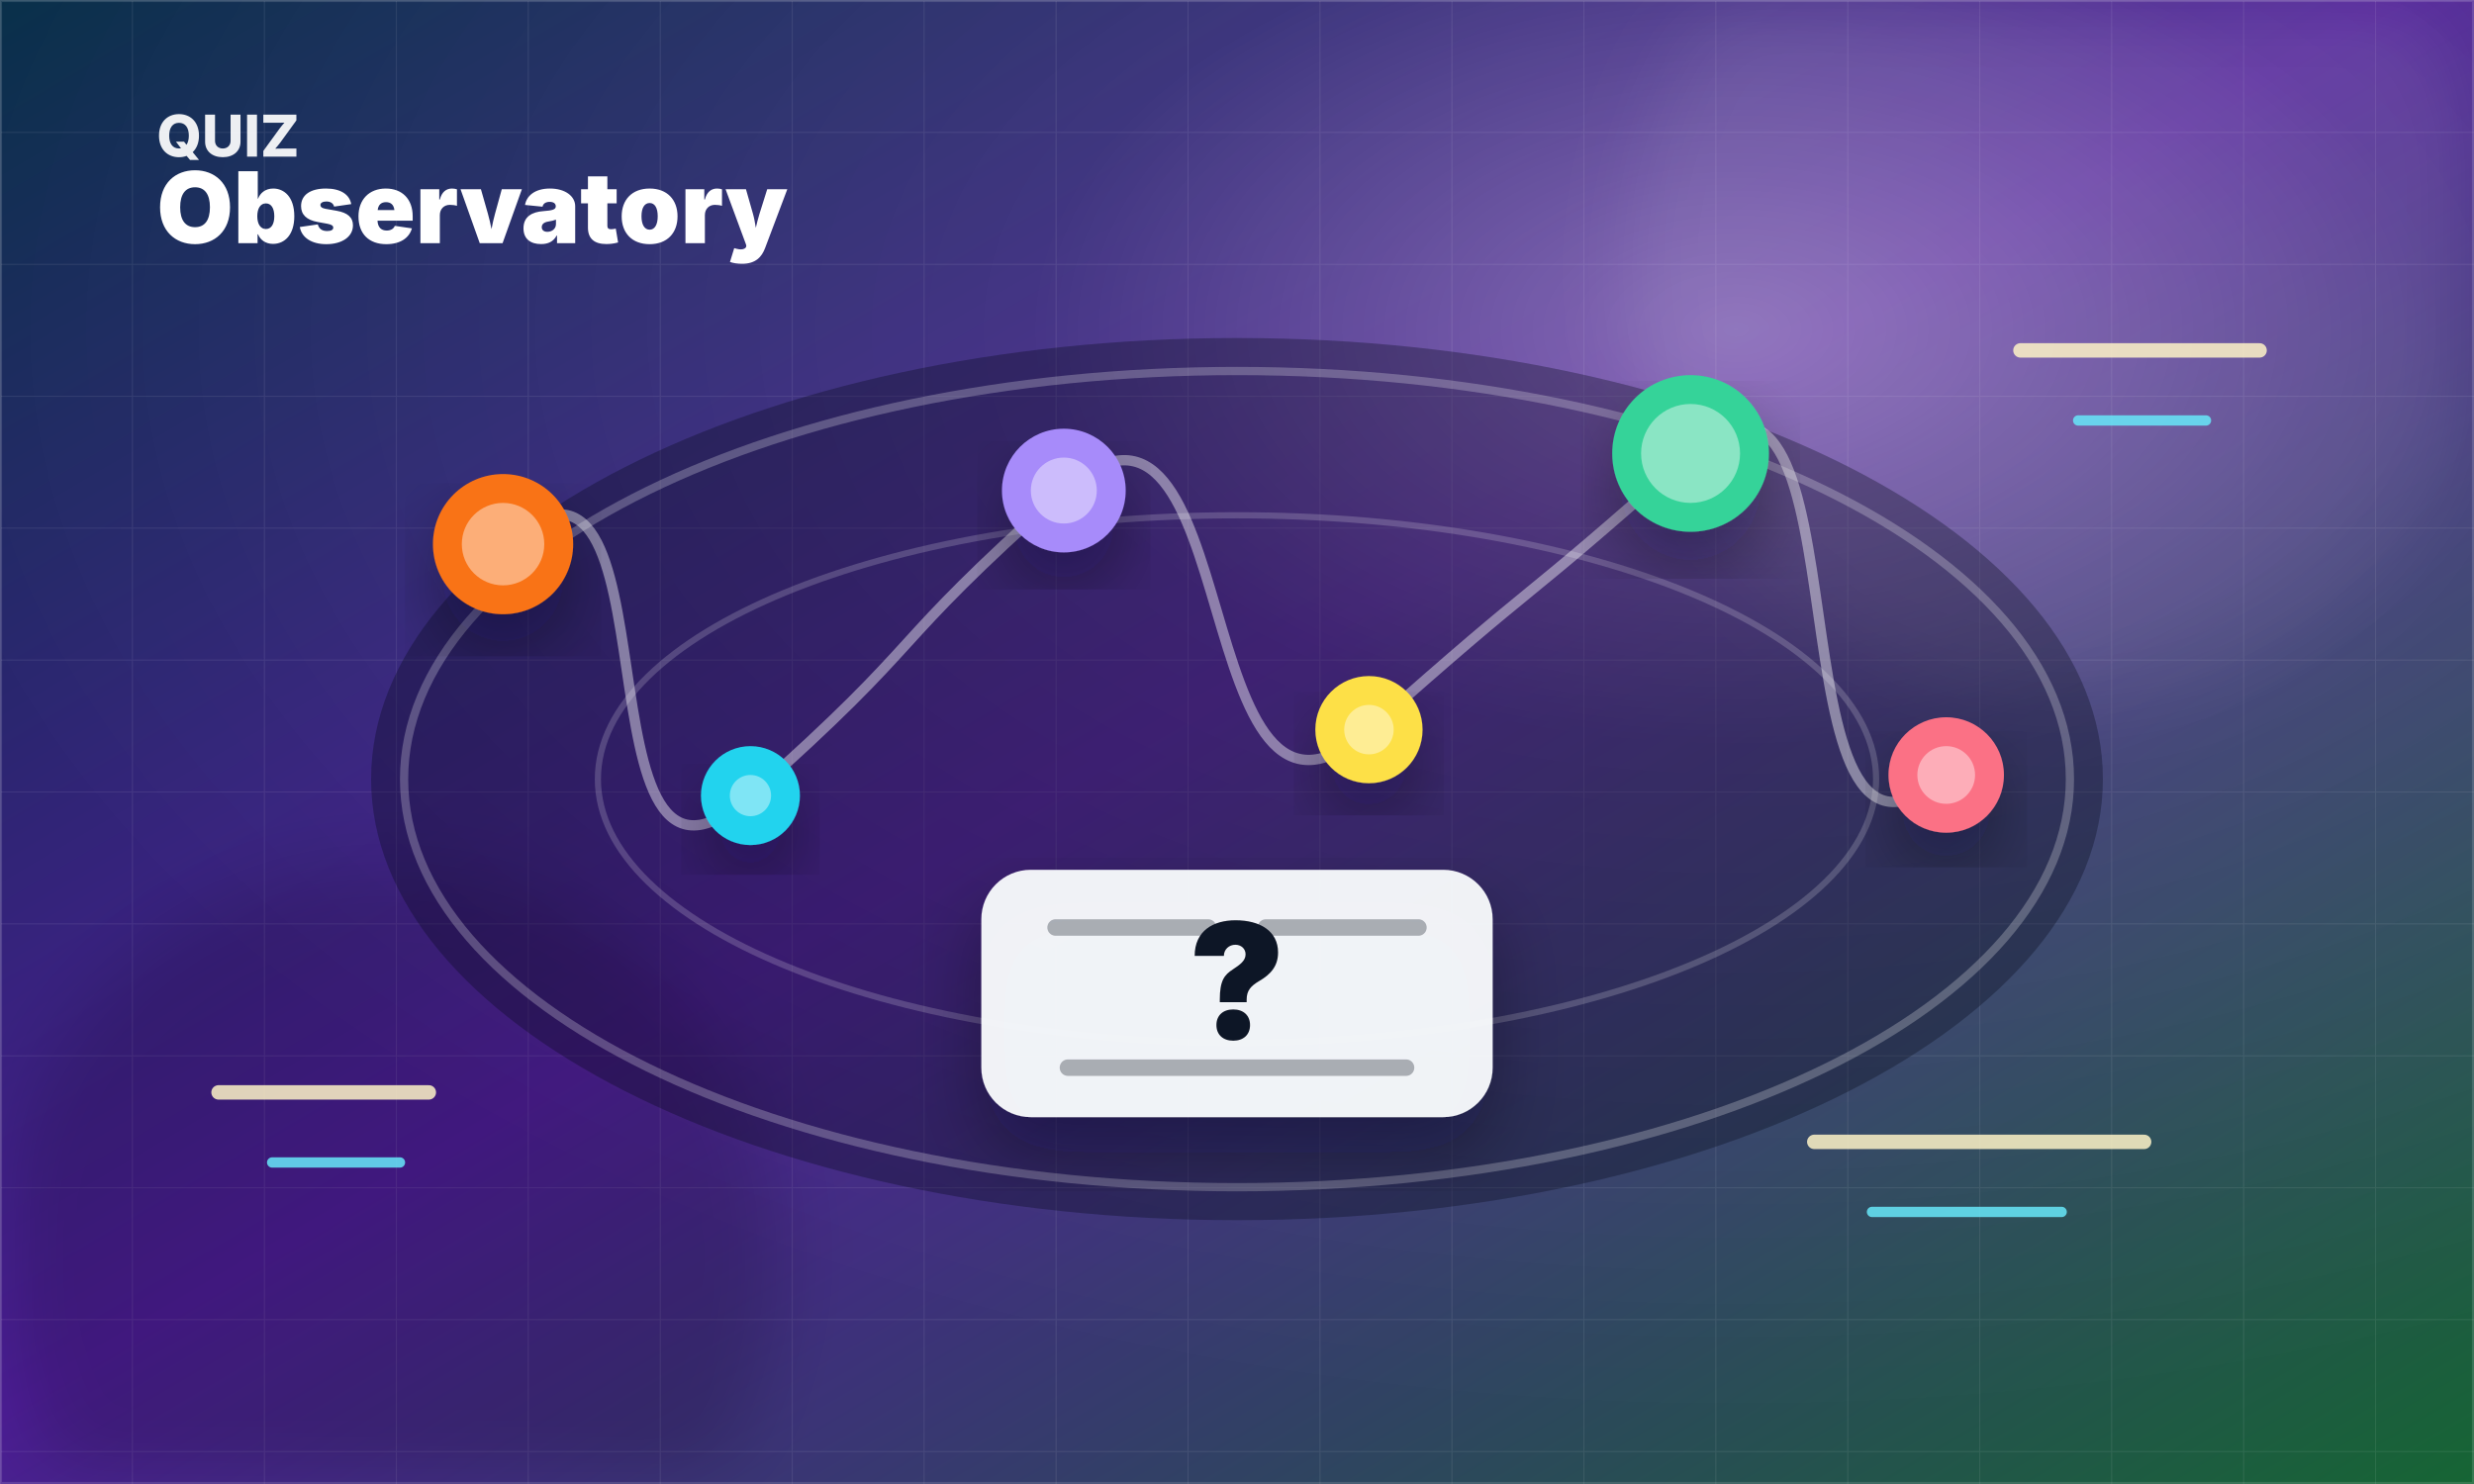
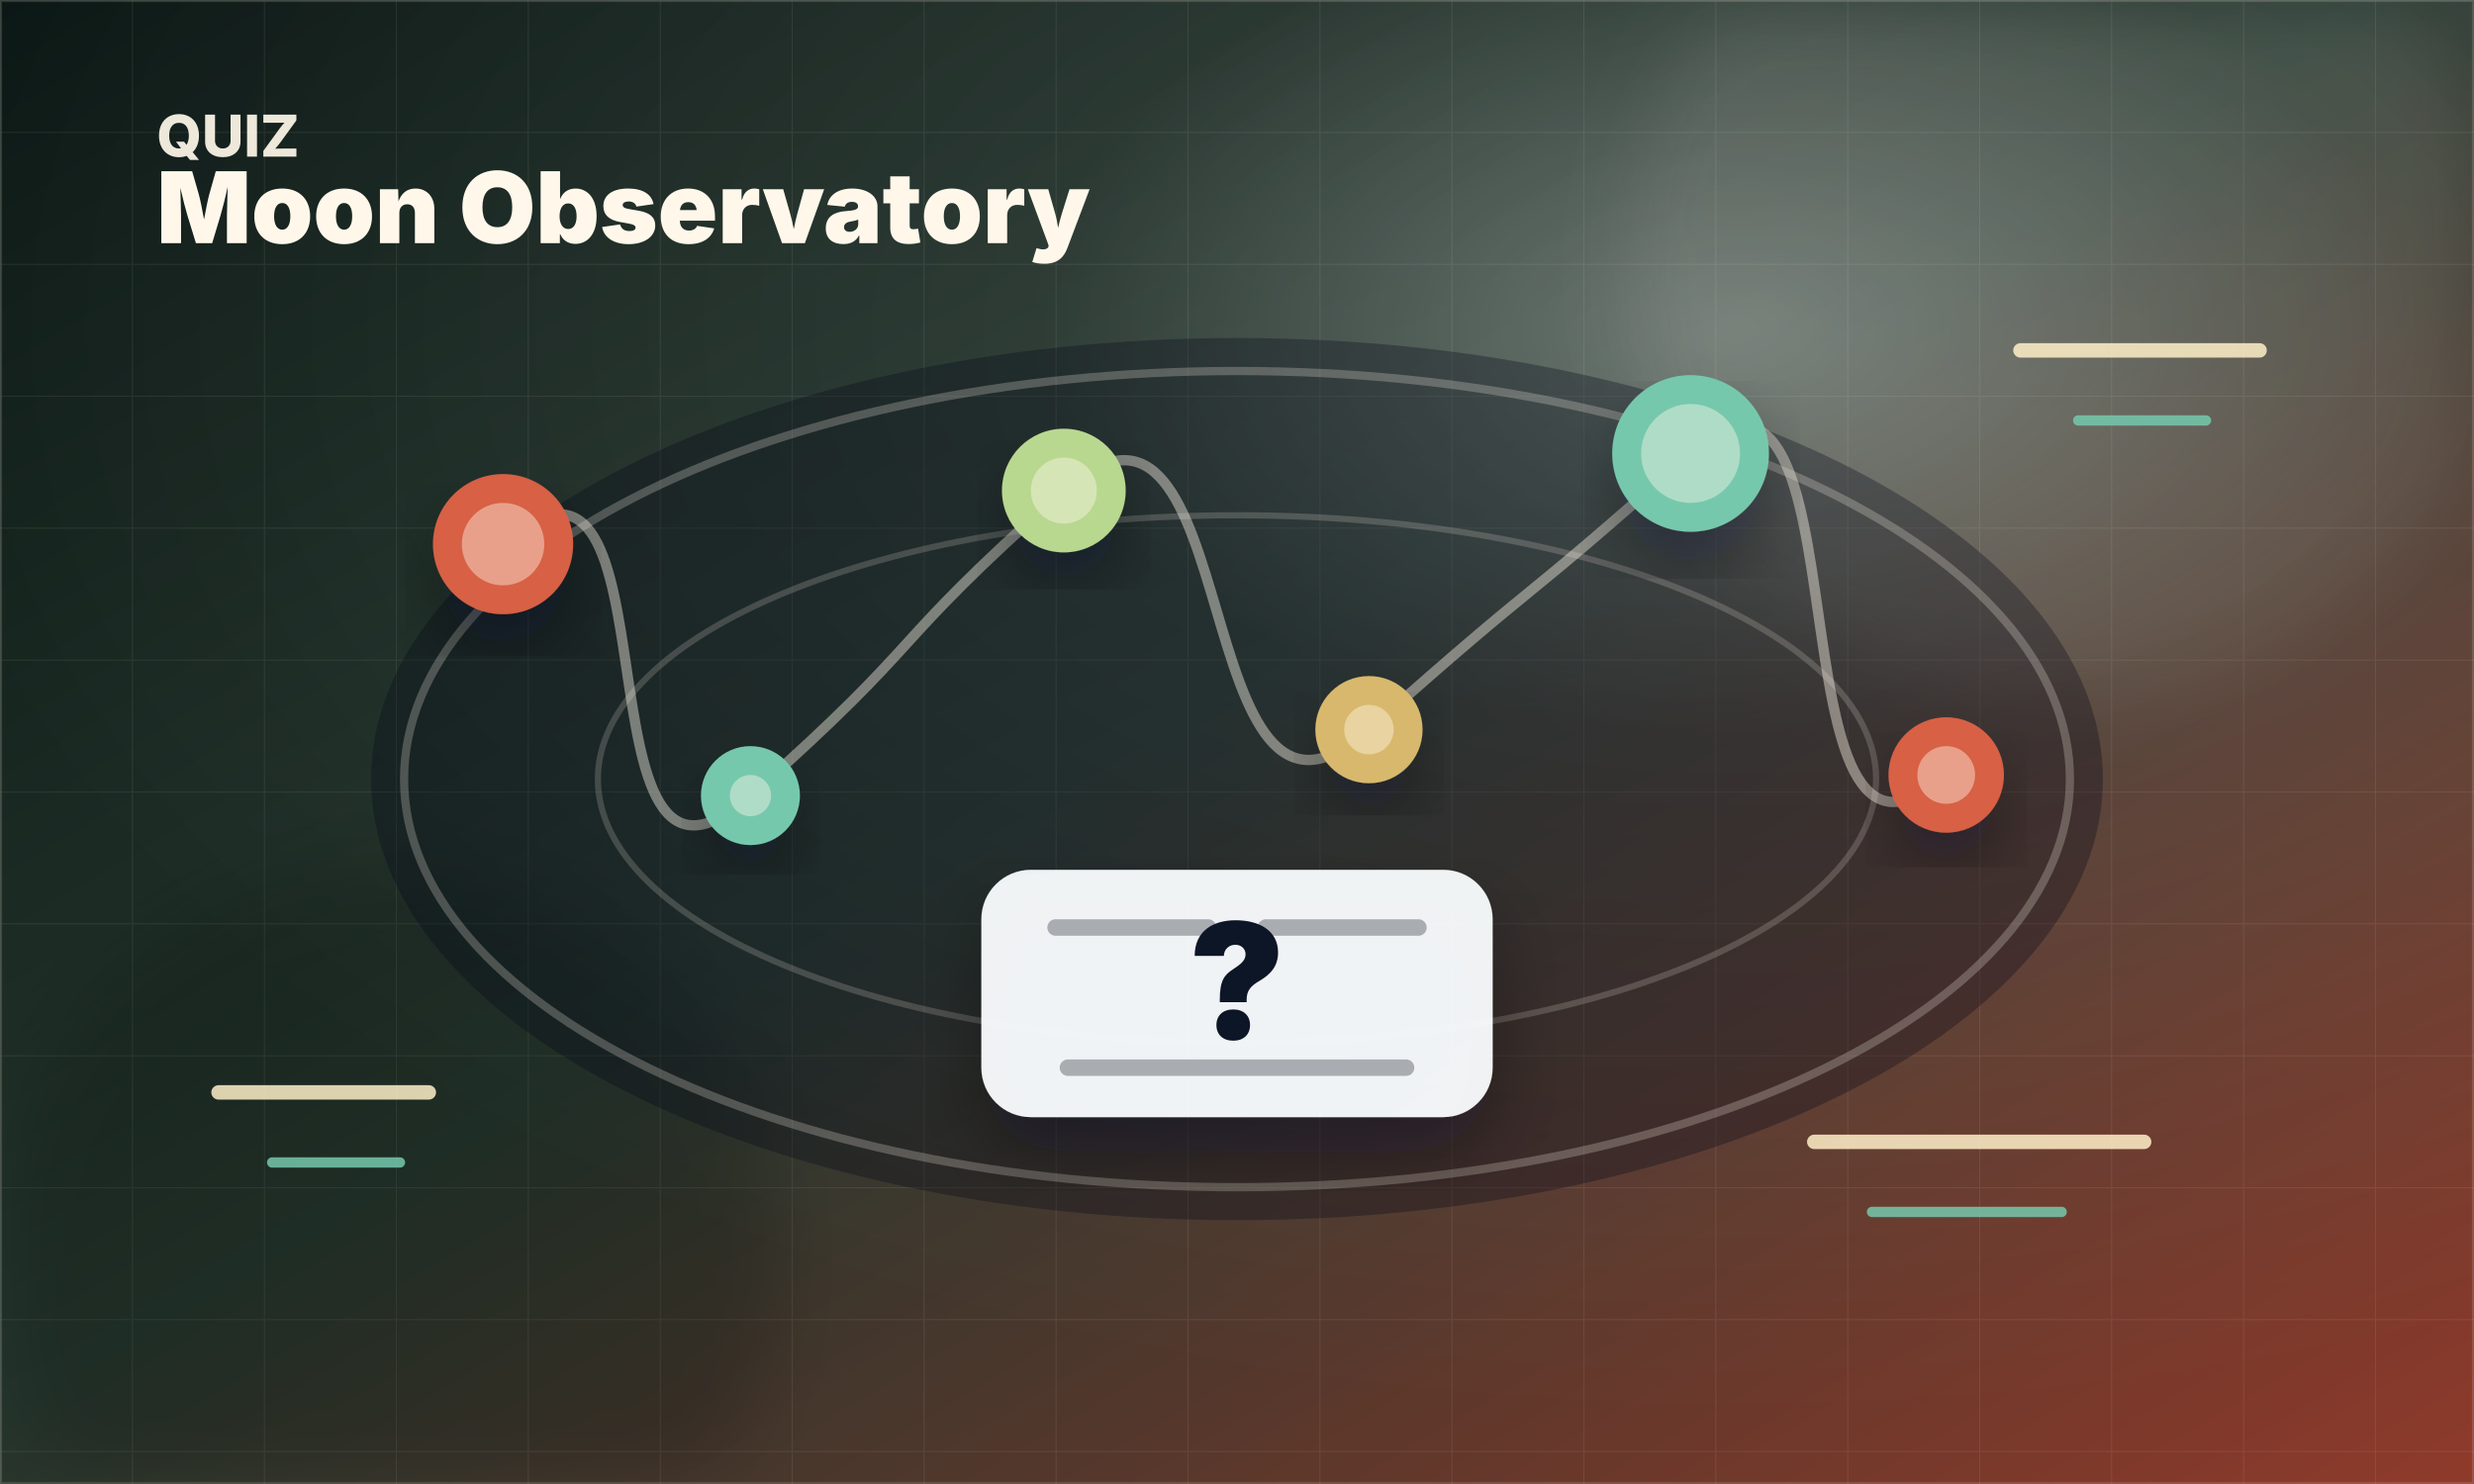
<svg xmlns="http://www.w3.org/2000/svg" viewBox="0 0 1200 720" role="img" aria-label="quiz">
  <defs>
    <linearGradient id="quiz-bg" x1="0" x2="1" y1="0" y2="1">
-       <stop offset="0%" stop-color="#082f49" />
-       <stop offset="48%" stop-color="#4c1d95" />
-       <stop offset="100%" stop-color="#166534" />
+       <stop offset="0%" stop-color="#0b1714" />
+       <stop offset="48%" stop-color="#24352c" />
+       <stop offset="100%" stop-color="#8f3a2b" />
    </linearGradient>
    <radialGradient id="quiz-glow" cx="70%" cy="22%" r="74%">
      <stop offset="0%" stop-color="#ffffff" stop-opacity=".34" />
      <stop offset="38%" stop-color="#ffffff" stop-opacity=".08" />
      <stop offset="100%" stop-color="#ffffff" stop-opacity="0" />
    </radialGradient>
    <filter id="quiz-soft" x="-30%" y="-30%" width="160%" height="160%">
      <feGaussianBlur stdDeviation="18" />
    </filter>
    <pattern id="quiz-grid" width="64" height="64" patternUnits="userSpaceOnUse">
-       <path d="M 64 0 L 0 0 0 64" fill="none" stroke="#ffffff" stroke-opacity=".08" stroke-width="1" />
+       <path d="M 64 0 L 0 0 0 64" fill="none" stroke="#fff8ea" stroke-opacity=".08" stroke-width="1" />
    </pattern>
    <filter id="quiz-shadow" x="-20%" y="-20%" width="140%" height="150%">
      <feDropShadow dx="0" dy="18" stdDeviation="18" flood-color="#020617" flood-opacity=".35" />
    </filter>
  </defs>
  <rect width="1200" height="720" fill="url(#quiz-bg)" />
  <rect width="1200" height="720" fill="url(#quiz-grid)" />
  <rect width="1200" height="720" fill="url(#quiz-glow)" />
-   <circle cx="1000" cy="130" r="210" fill="#ffffff" opacity=".08" filter="url(#quiz-soft)" />
+   <circle cx="1000" cy="130" r="210" fill="#fff8ea" opacity=".08" filter="url(#quiz-soft)" />
  <circle cx="188" cy="610" r="190" fill="#000000" opacity=".16" filter="url(#quiz-soft)" />
  <g transform="translate(140 116)">
    <ellipse cx="460" cy="262" rx="420" ry="214" fill="#020617" opacity=".32" />
-     <ellipse cx="460" cy="262" rx="404" ry="198" fill="none" stroke="#ffffff" stroke-opacity=".24" stroke-width="4" />
-     <ellipse cx="460" cy="262" rx="310" ry="128" fill="none" stroke="#ffffff" stroke-opacity=".18" stroke-width="3" />
+     <ellipse cx="460" cy="262" rx="404" ry="198" fill="none" stroke="#fff8ea" stroke-opacity=".24" stroke-width="4" />
+     <ellipse cx="460" cy="262" rx="310" ry="128" fill="none" stroke="#fff8ea" stroke-opacity=".18" stroke-width="3" />
  </g>
-   <path d="M244 264 C334 184, 274 466, 364 386" stroke="#ffffff" stroke-opacity=".42" stroke-width="5" fill="none" />
-   <path d="M364 386 C454 306, 426 318, 516 238" stroke="#ffffff" stroke-opacity=".42" stroke-width="5" fill="none" />
-   <path d="M516 238 C606 158, 574 434, 664 354" stroke="#ffffff" stroke-opacity=".42" stroke-width="5" fill="none" />
-   <path d="M664 354 C754 274, 730 300, 820 220" stroke="#ffffff" stroke-opacity=".42" stroke-width="5" fill="none" />
-   <path d="M820 220 C910 140, 854 456, 944 376" stroke="#ffffff" stroke-opacity=".42" stroke-width="5" fill="none" />
-   <circle cx="244" cy="264" r="34" fill="#f97316" filter="url(#quiz-shadow)" />
-   <circle cx="244" cy="264" r="20" fill="#ffffff" opacity=".42" />
-   <circle cx="364" cy="386" r="24" fill="#22d3ee" filter="url(#quiz-shadow)" />
-   <circle cx="364" cy="386" r="10" fill="#ffffff" opacity=".42" />
-   <circle cx="516" cy="238" r="30" fill="#a78bfa" filter="url(#quiz-shadow)" />
-   <circle cx="516" cy="238" r="16" fill="#ffffff" opacity=".42" />
-   <circle cx="664" cy="354" r="26" fill="#fde047" filter="url(#quiz-shadow)" />
-   <circle cx="664" cy="354" r="12" fill="#ffffff" opacity=".42" />
-   <circle cx="820" cy="220" r="38" fill="#34d399" filter="url(#quiz-shadow)" />
-   <circle cx="820" cy="220" r="24" fill="#ffffff" opacity=".42" />
-   <circle cx="944" cy="376" r="28" fill="#fb7185" filter="url(#quiz-shadow)" />
-   <circle cx="944" cy="376" r="14" fill="#ffffff" opacity=".42" />
+   <path d="M244 264 C334 184, 274 466, 364 386" stroke="#fff8ea" stroke-opacity=".42" stroke-width="5" fill="none" />
+   <path d="M364 386 C454 306, 426 318, 516 238" stroke="#fff8ea" stroke-opacity=".42" stroke-width="5" fill="none" />
+   <path d="M516 238 C606 158, 574 434, 664 354" stroke="#fff8ea" stroke-opacity=".42" stroke-width="5" fill="none" />
+   <path d="M664 354 C754 274, 730 300, 820 220" stroke="#fff8ea" stroke-opacity=".42" stroke-width="5" fill="none" />
+   <path d="M820 220 C910 140, 854 456, 944 376" stroke="#fff8ea" stroke-opacity=".42" stroke-width="5" fill="none" />
+   <circle cx="244" cy="264" r="34" fill="#d76145" filter="url(#quiz-shadow)" />
+   <circle cx="244" cy="264" r="20" fill="#fff8ea" opacity=".42" />
+   <circle cx="364" cy="386" r="24" fill="#76c8ad" filter="url(#quiz-shadow)" />
+   <circle cx="364" cy="386" r="10" fill="#fff8ea" opacity=".42" />
+   <circle cx="516" cy="238" r="30" fill="#b8d890" filter="url(#quiz-shadow)" />
+   <circle cx="516" cy="238" r="16" fill="#fff8ea" opacity=".42" />
+   <circle cx="664" cy="354" r="26" fill="#d8b86c" filter="url(#quiz-shadow)" />
+   <circle cx="664" cy="354" r="12" fill="#fff8ea" opacity=".42" />
+   <circle cx="820" cy="220" r="38" fill="#76c8ad" filter="url(#quiz-shadow)" />
+   <circle cx="820" cy="220" r="24" fill="#fff8ea" opacity=".42" />
+   <circle cx="944" cy="376" r="28" fill="#d76145" filter="url(#quiz-shadow)" />
+   <circle cx="944" cy="376" r="14" fill="#fff8ea" opacity=".42" />
  <g transform="translate(476 422)" filter="url(#quiz-shadow)">
    <rect width="248" height="120" rx="24" fill="#f8fafc" opacity=".96" />
    <text x="124" y="82" text-anchor="middle" font-family="Inter, Segoe UI, sans-serif" font-size="78" font-weight="900" fill="#111827">?</text>
    <path d="M36 28h74M138 28h74M42 96h164" stroke="#111827" stroke-opacity=".32" stroke-width="8" stroke-linecap="round" />
  </g>
  <g opacity=".85">
-     <path d="M106 530h102M980 170h116M880 554h160" stroke="#fef3c7" stroke-width="7" stroke-linecap="round" />
-     <path d="M132 564h62M1008 204h62M908 588h92" stroke="#67e8f9" stroke-width="5" stroke-linecap="round" />
+     <path d="M106 530h102M980 170h116M880 554h160" stroke="#fff0c8" stroke-width="7" stroke-linecap="round" />
+     <path d="M132 564h62M1008 204h62M908 588h92" stroke="#76c8ad" stroke-width="5" stroke-linecap="round" />
  </g>
  <g transform="translate(76 76)">
-     <text y="0" font-family="Inter, Segoe UI, sans-serif" font-size="28" font-weight="800" fill="#ffffff" opacity=".92">QUIZ</text>
-     <text y="42" font-family="Inter, Segoe UI, sans-serif" font-size="48" font-weight="900" fill="#ffffff">Observatory</text>
+     <text y="0" font-family="Inter, Segoe UI, sans-serif" font-size="28" font-weight="800" fill="#fff8ea" opacity=".92">QUIZ</text>
+     <text y="42" font-family="Inter, Segoe UI, sans-serif" font-size="48" font-weight="900" fill="#fff8ea">Moon Observatory</text>
  </g>
-   <rect x="0" y="0" width="1200" height="720" fill="none" stroke="#ffffff" stroke-opacity=".14" stroke-width="2" />
+   <rect x="0" y="0" width="1200" height="720" fill="none" stroke="#fff8ea" stroke-opacity=".14" stroke-width="2" />
</svg>
